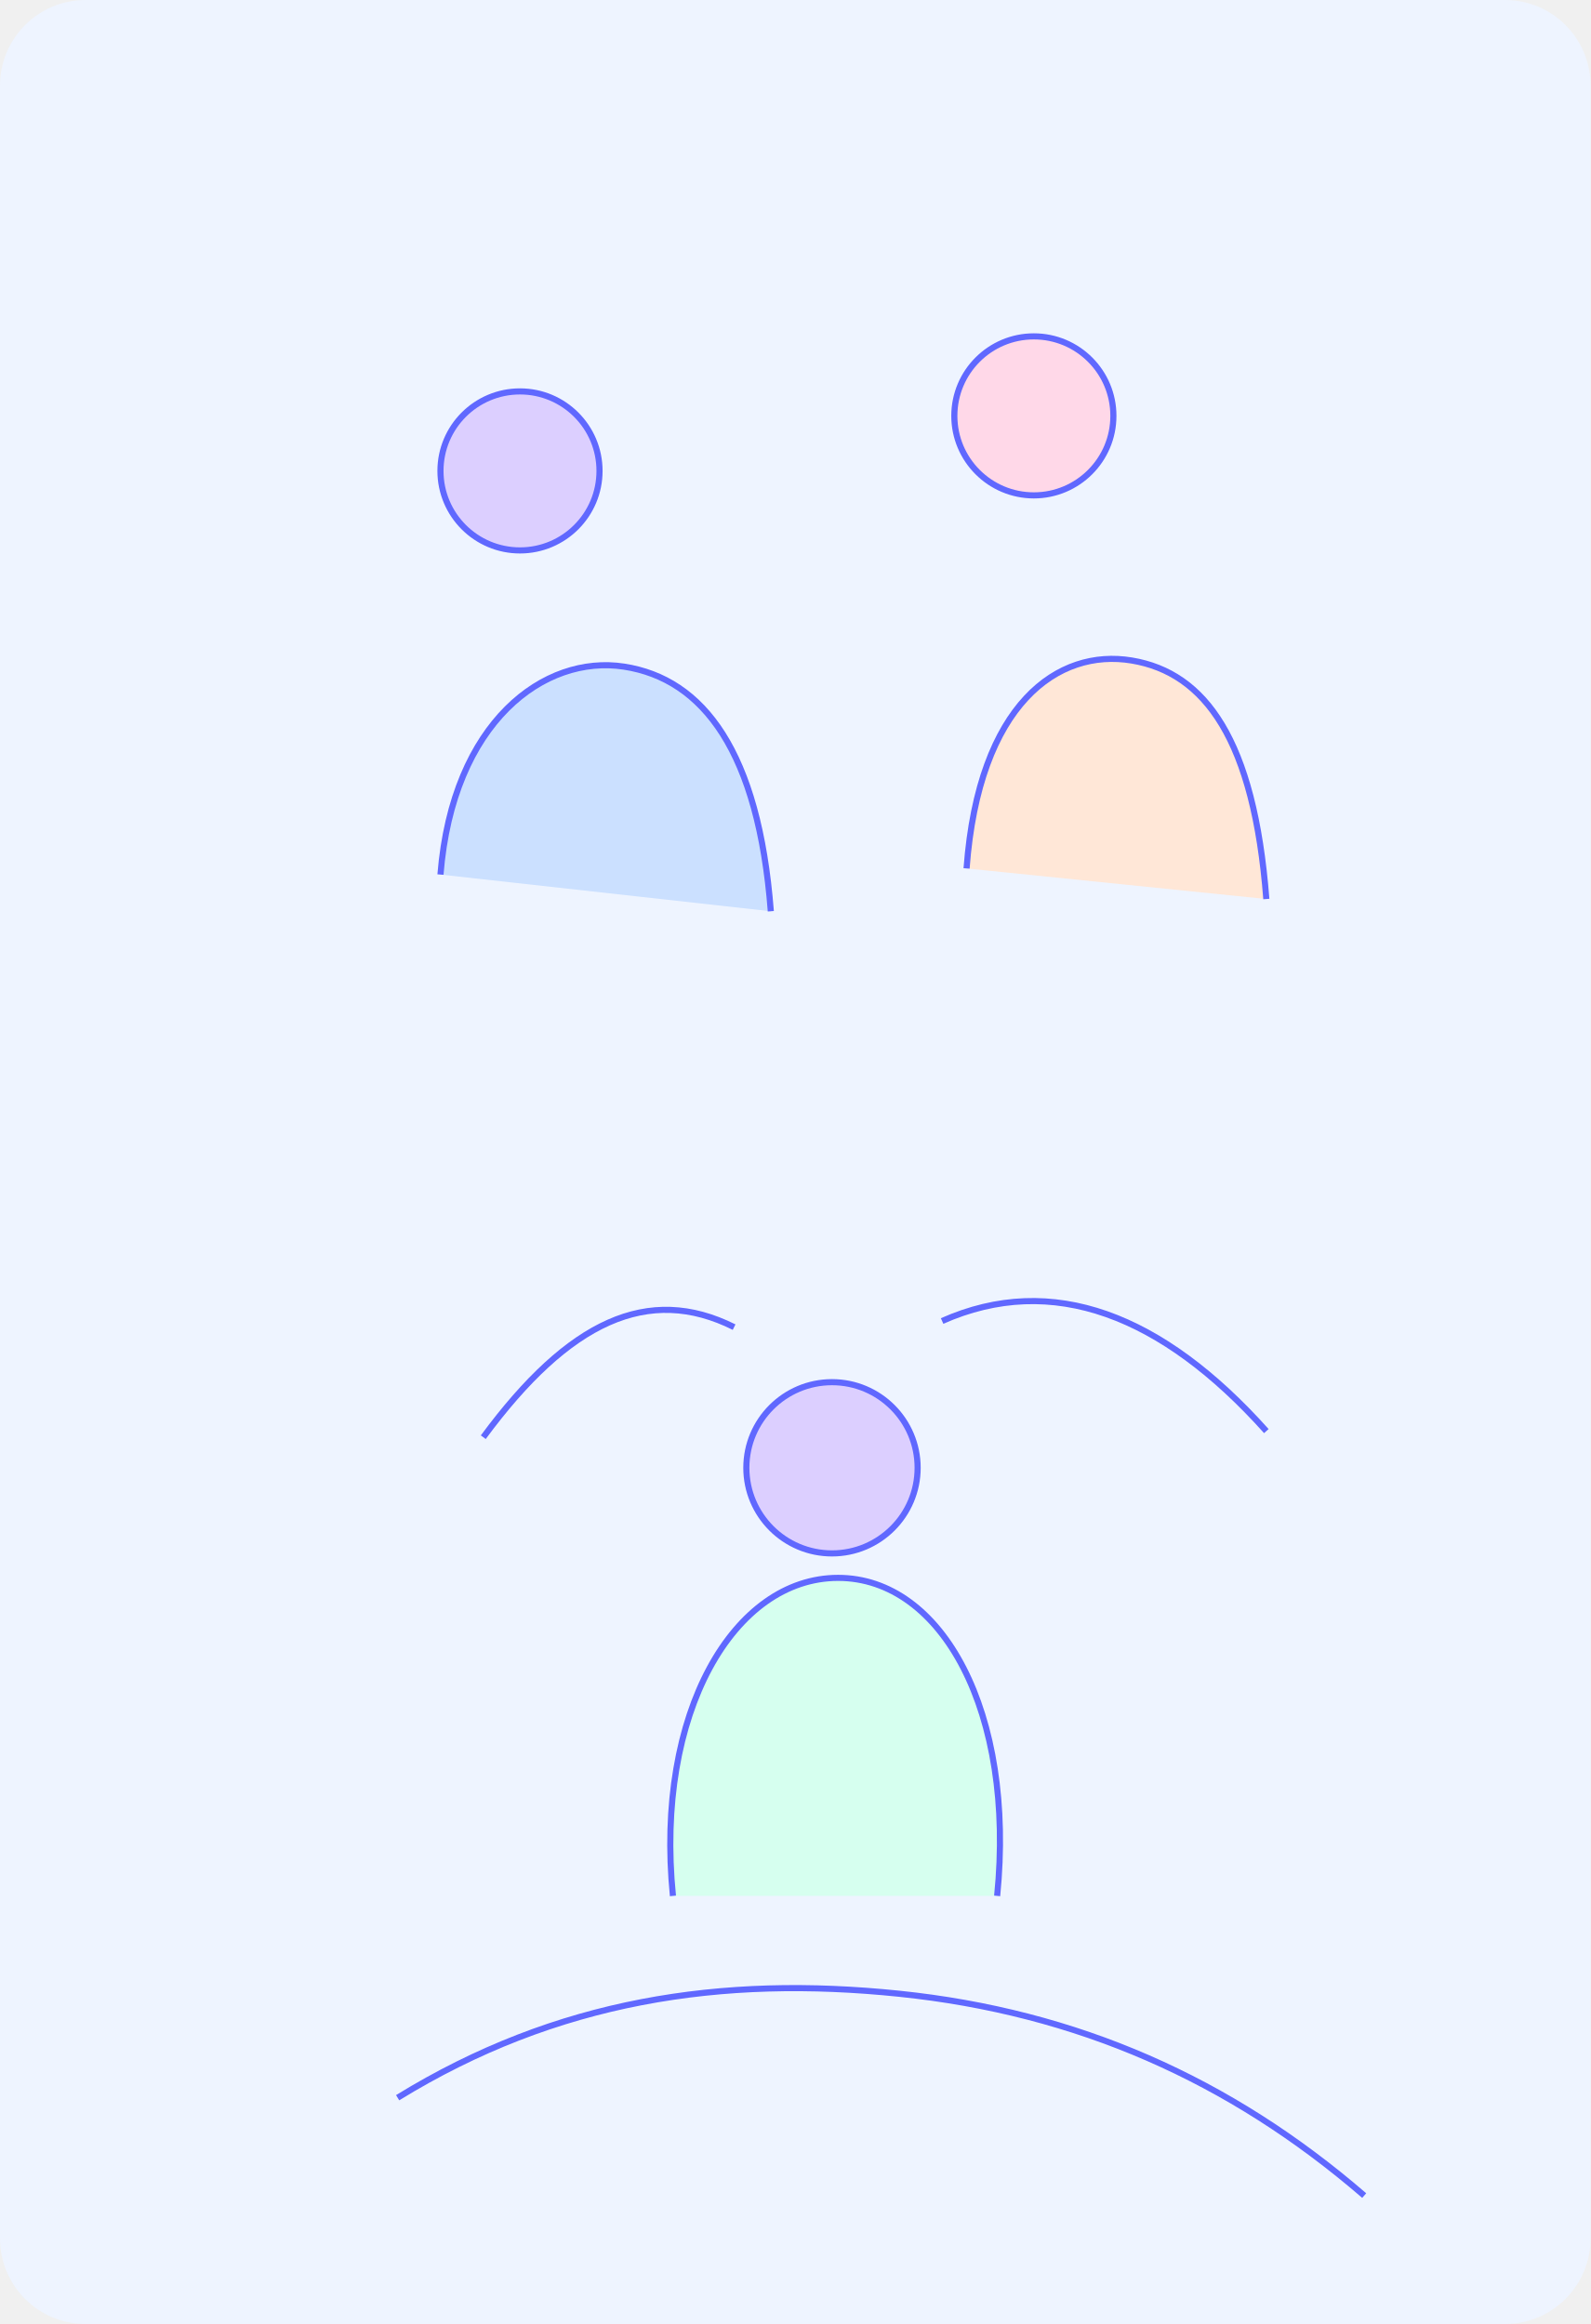
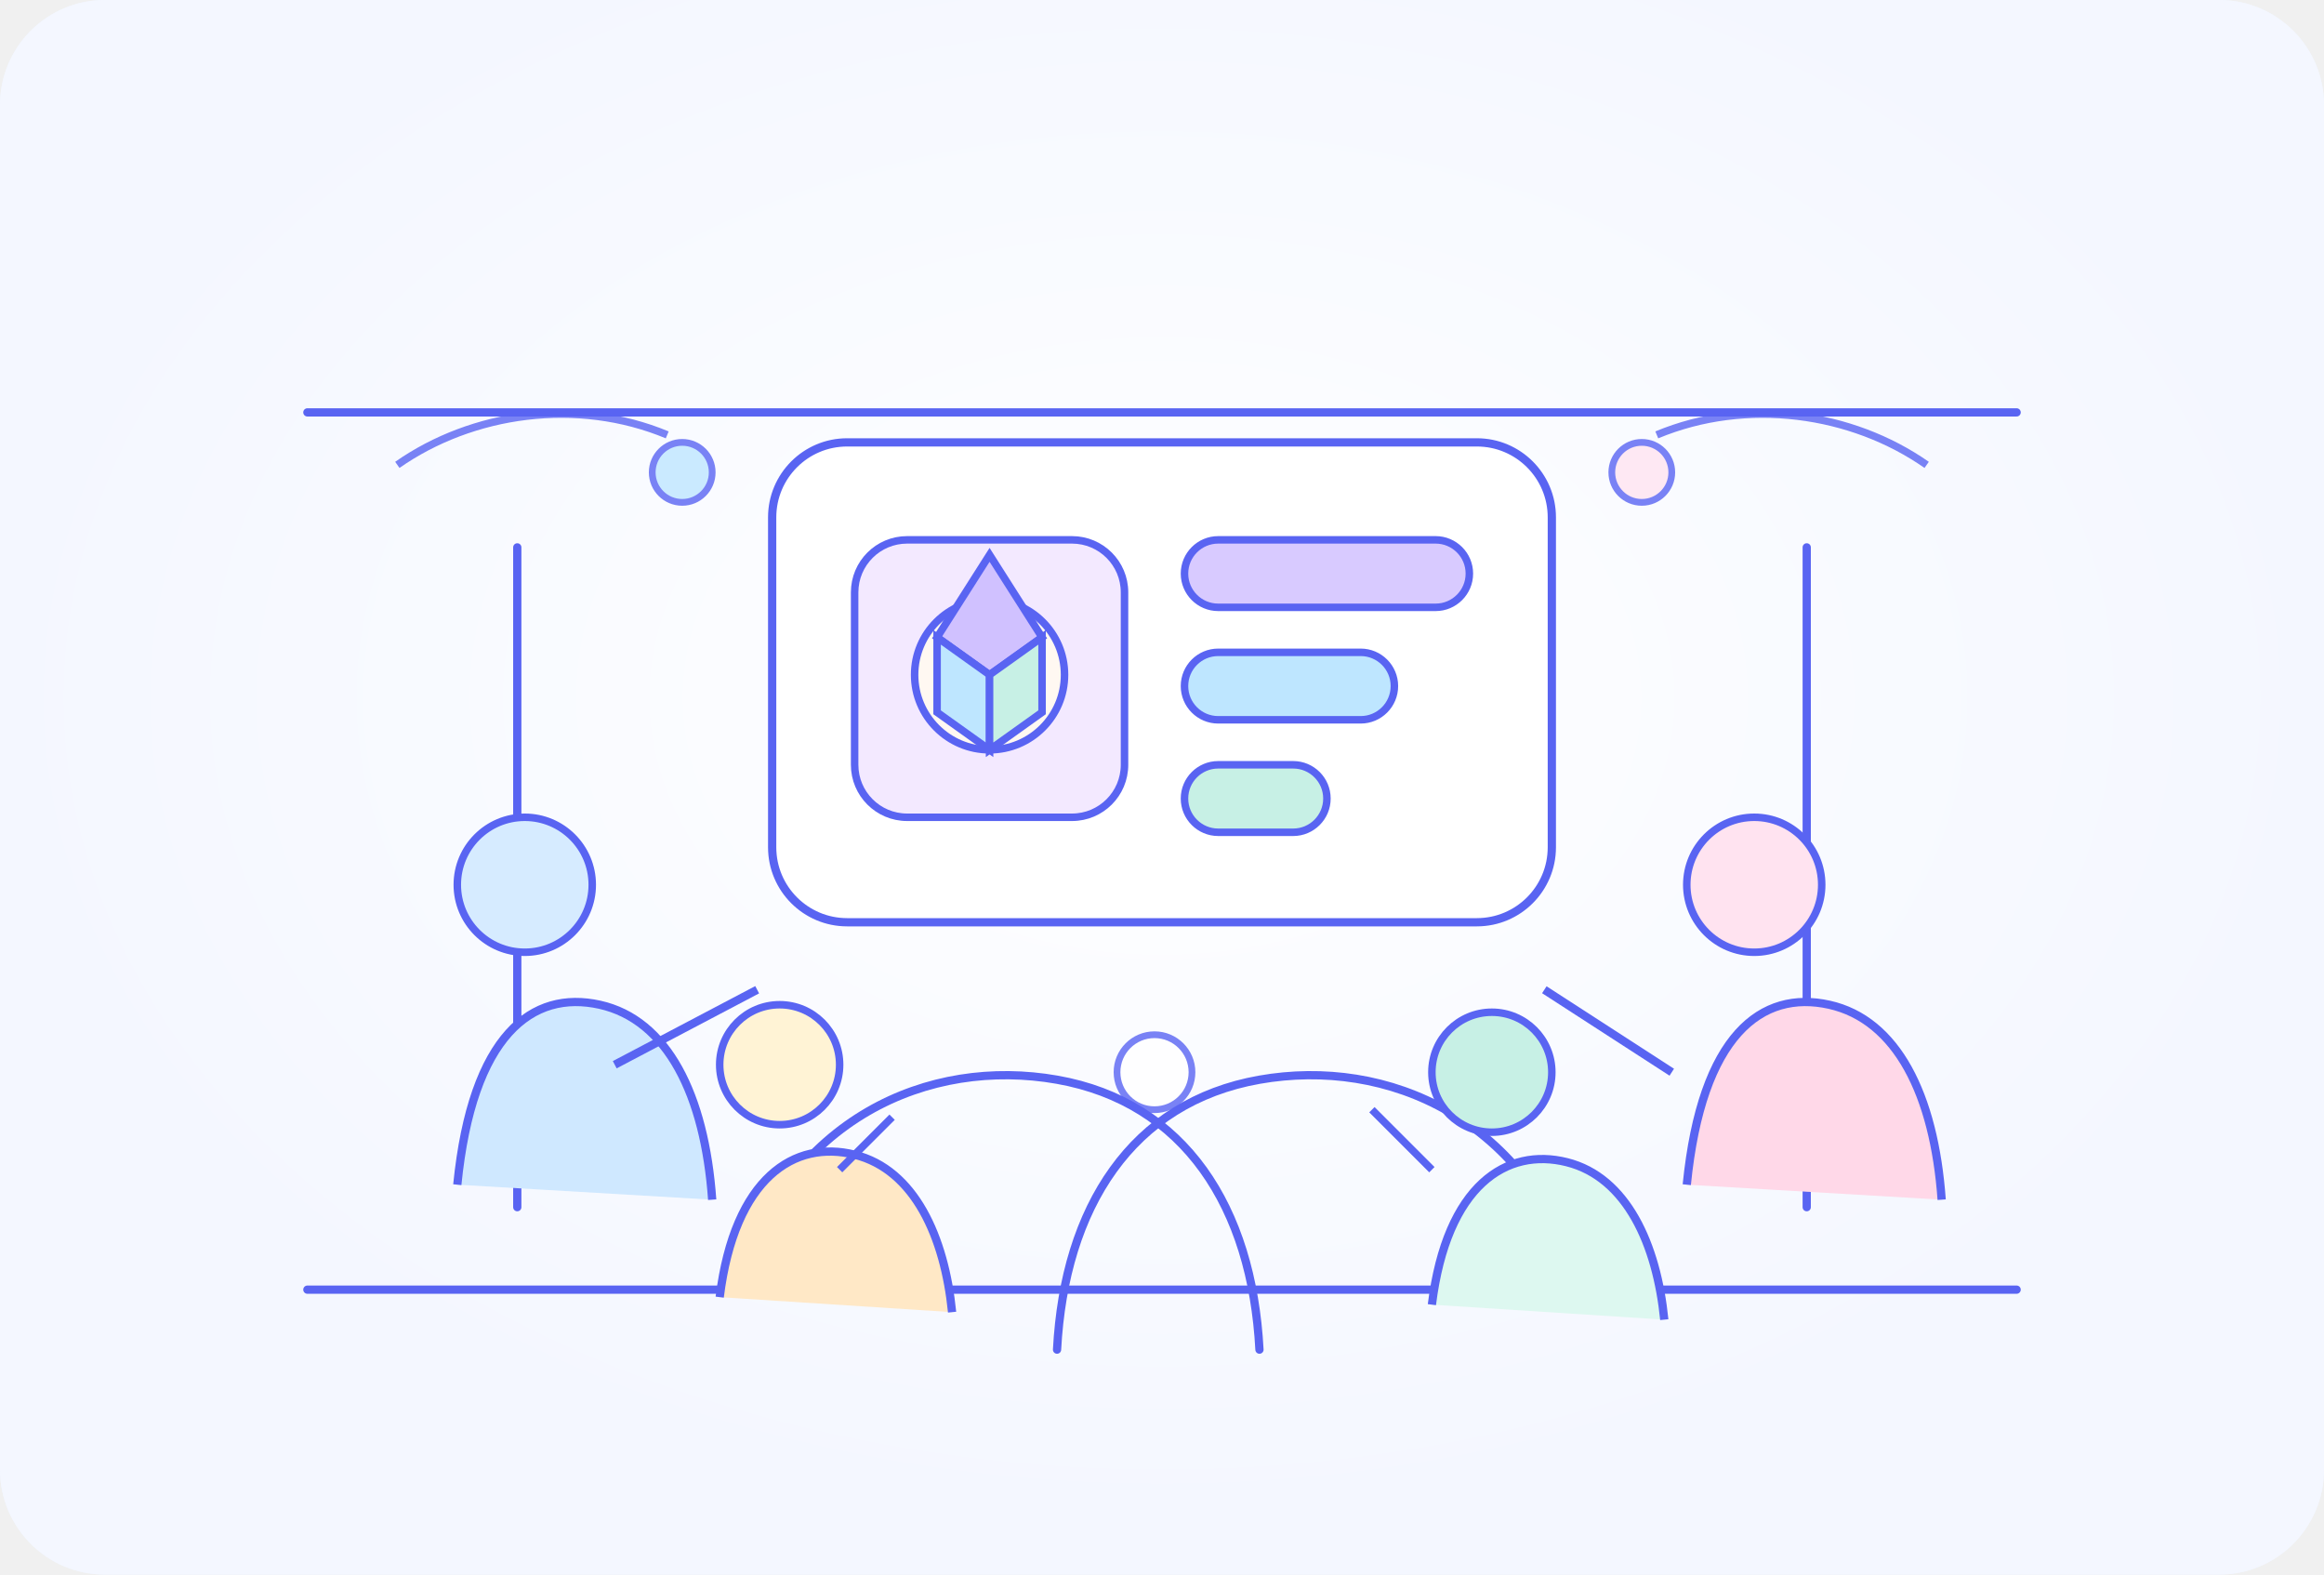
- <svg xmlns="http://www.w3.org/2000/svg" width="520" height="760" viewBox="0 0 520 760" fill="none">
-   <rect width="520" height="760" rx="28" fill="#EEF4FF" />
-   <circle cx="170" cy="154" r="26" fill="#DCCFFF" stroke="#6068FF" stroke-width="2" />
-   <path d="M144 286C148 236 178 214 204 218C230 222 248 246 252 298" fill="#CBE0FF" stroke="#6068FF" stroke-width="2" />
-   <circle cx="338" cy="136" r="26" fill="#FFD8E8" stroke="#6068FF" stroke-width="2" />
-   <path d="M316 284C320 230 346 212 370 216C394 220 410 242 414 294" fill="#FFE7D7" stroke="#6068FF" stroke-width="2" />
-   <path d="M220 620C214 560 240 516 274 516C308 516 332 560 326 620" fill="#D6FFEF" stroke="#6068FF" stroke-width="2" />
-   <circle cx="272" cy="480" r="28" fill="#DCCFFF" stroke="#6068FF" stroke-width="2" />
-   <path d="M158 470C186 432 212 420 240 434" stroke="#6068FF" stroke-width="2" />
-   <path d="M308 432C344 416 380 430 414 468" stroke="#6068FF" stroke-width="2" />
-   <path d="M130 686C182 654 236 646 294 652C352 658 402 680 446 718" stroke="#6068FF" stroke-width="2" />
+ <svg xmlns="http://www.w3.org/2000/svg" width="620" height="420" viewBox="0 0 620 420" fill="none">
+   <rect width="620" height="420" rx="28" fill="#EEF4FF" />
+   <rect width="620" height="420" rx="28" fill="url(#peopleGlow)" />
+   <g stroke="#5964F2" stroke-width="2.2" stroke-linecap="round" stroke-linejoin="round">
+     <path d="M82 110H538" />
+     <path d="M82 344H538" />
+     <path d="M138 146V322" />
+     <path d="M482 146V322" />
+     <path d="M196 344C210 298 248 282 282 288C316 294 334 322 336 360" />
+     <path d="M422 344C408 298 370 282 336 288C302 294 284 322 282 360" />
+   </g>
+   <g>
+     <rect x="206" y="118" width="208" height="128" rx="20" fill="#FFFFFF" stroke="#5964F2" stroke-width="2.2" />
+     <rect x="228" y="144" width="72" height="74" rx="14" fill="#F3E9FF" stroke="#5964F2" stroke-width="2" />
+     <rect x="316" y="144" width="76" height="18" rx="9" fill="#D8CAFF" stroke="#5964F2" stroke-width="2" />
+     <rect x="316" y="174" width="56" height="18" rx="9" fill="#BEE6FF" stroke="#5964F2" stroke-width="2" />
+     <rect x="316" y="204" width="38" height="18" rx="9" fill="#C7F0E5" stroke="#5964F2" stroke-width="2" />
+     <circle cx="264" cy="180" r="20" fill="#FFF8F2" stroke="#5964F2" stroke-width="2" />
+     <path d="M264 148L278 170L264 180L250 170L264 148Z" fill="#D0C1FF" stroke="#5964F2" stroke-width="2" />
+     <path d="M250 170L264 180V200L250 190V170Z" fill="#BEE6FF" stroke="#5964F2" stroke-width="2" />
+     <path d="M278 170L264 180V200L278 190V170Z" fill="#C7F0E5" stroke="#5964F2" stroke-width="2" />
+   </g>
+   <g>
+     <circle cx="140" cy="236" r="18" fill="#D6EBFF" stroke="#5964F2" stroke-width="2" />
+     <path d="M122 316C126 276 142 264 160 268C178 272 188 292 190 320" fill="#CFE8FF" stroke="#5964F2" stroke-width="2.2" />
+     <path d="M164 284L202 264" stroke="#5964F2" stroke-width="2.2" />
+     <circle cx="208" cy="284" r="16" fill="#FFF3D5" stroke="#5964F2" stroke-width="2" />
+     <path d="M192 346C196 314 212 304 228 308C244 312 252 330 254 350" fill="#FFE8C6" stroke="#5964F2" stroke-width="2.2" />
+     <path d="M224 312L238 298" stroke="#5964F2" stroke-width="2" />
+     <circle cx="468" cy="236" r="18" fill="#FFE3F0" stroke="#5964F2" stroke-width="2" />
+     <path d="M450 316C454 276 470 264 488 268C506 272 516 292 518 320" fill="#FFD8E8" stroke="#5964F2" stroke-width="2.2" />
+     <path d="M446 286L412 264" stroke="#5964F2" stroke-width="2.2" />
+     <circle cx="398" cy="286" r="16" fill="#C7F0E5" stroke="#5964F2" stroke-width="2" />
+     <path d="M382 348C386 316 402 306 418 310C434 314 442 332 444 352" fill="#DDF8F0" stroke="#5964F2" stroke-width="2.2" />
+     <path d="M382 312L366 296" stroke="#5964F2" stroke-width="2" />
+   </g>
+   <g opacity="0.8">
+     <path d="M106 124C126 110 154 106 178 116" stroke="#5964F2" stroke-width="2" />
+     <path d="M514 124C494 110 466 106 442 116" stroke="#5964F2" stroke-width="2" />
+     <circle cx="182" cy="126" r="8" fill="#BEE6FF" stroke="#5964F2" stroke-width="1.8" />
+     <circle cx="438" cy="126" r="8" fill="#FFE3F0" stroke="#5964F2" stroke-width="1.8" />
+     <circle cx="308" cy="286" r="10" fill="#FFFFFF" stroke="#5964F2" stroke-width="1.8" />
+   </g>
+   <defs>
+     <radialGradient id="peopleGlow" cx="0" cy="0" r="1" gradientUnits="userSpaceOnUse" gradientTransform="translate(310 186) rotate(90) scale(220 310)">
+       <stop stop-color="#FFFFFF" />
+       <stop offset="1" stop-color="#F4F7FF" />
+     </radialGradient>
+   </defs>
</svg>
